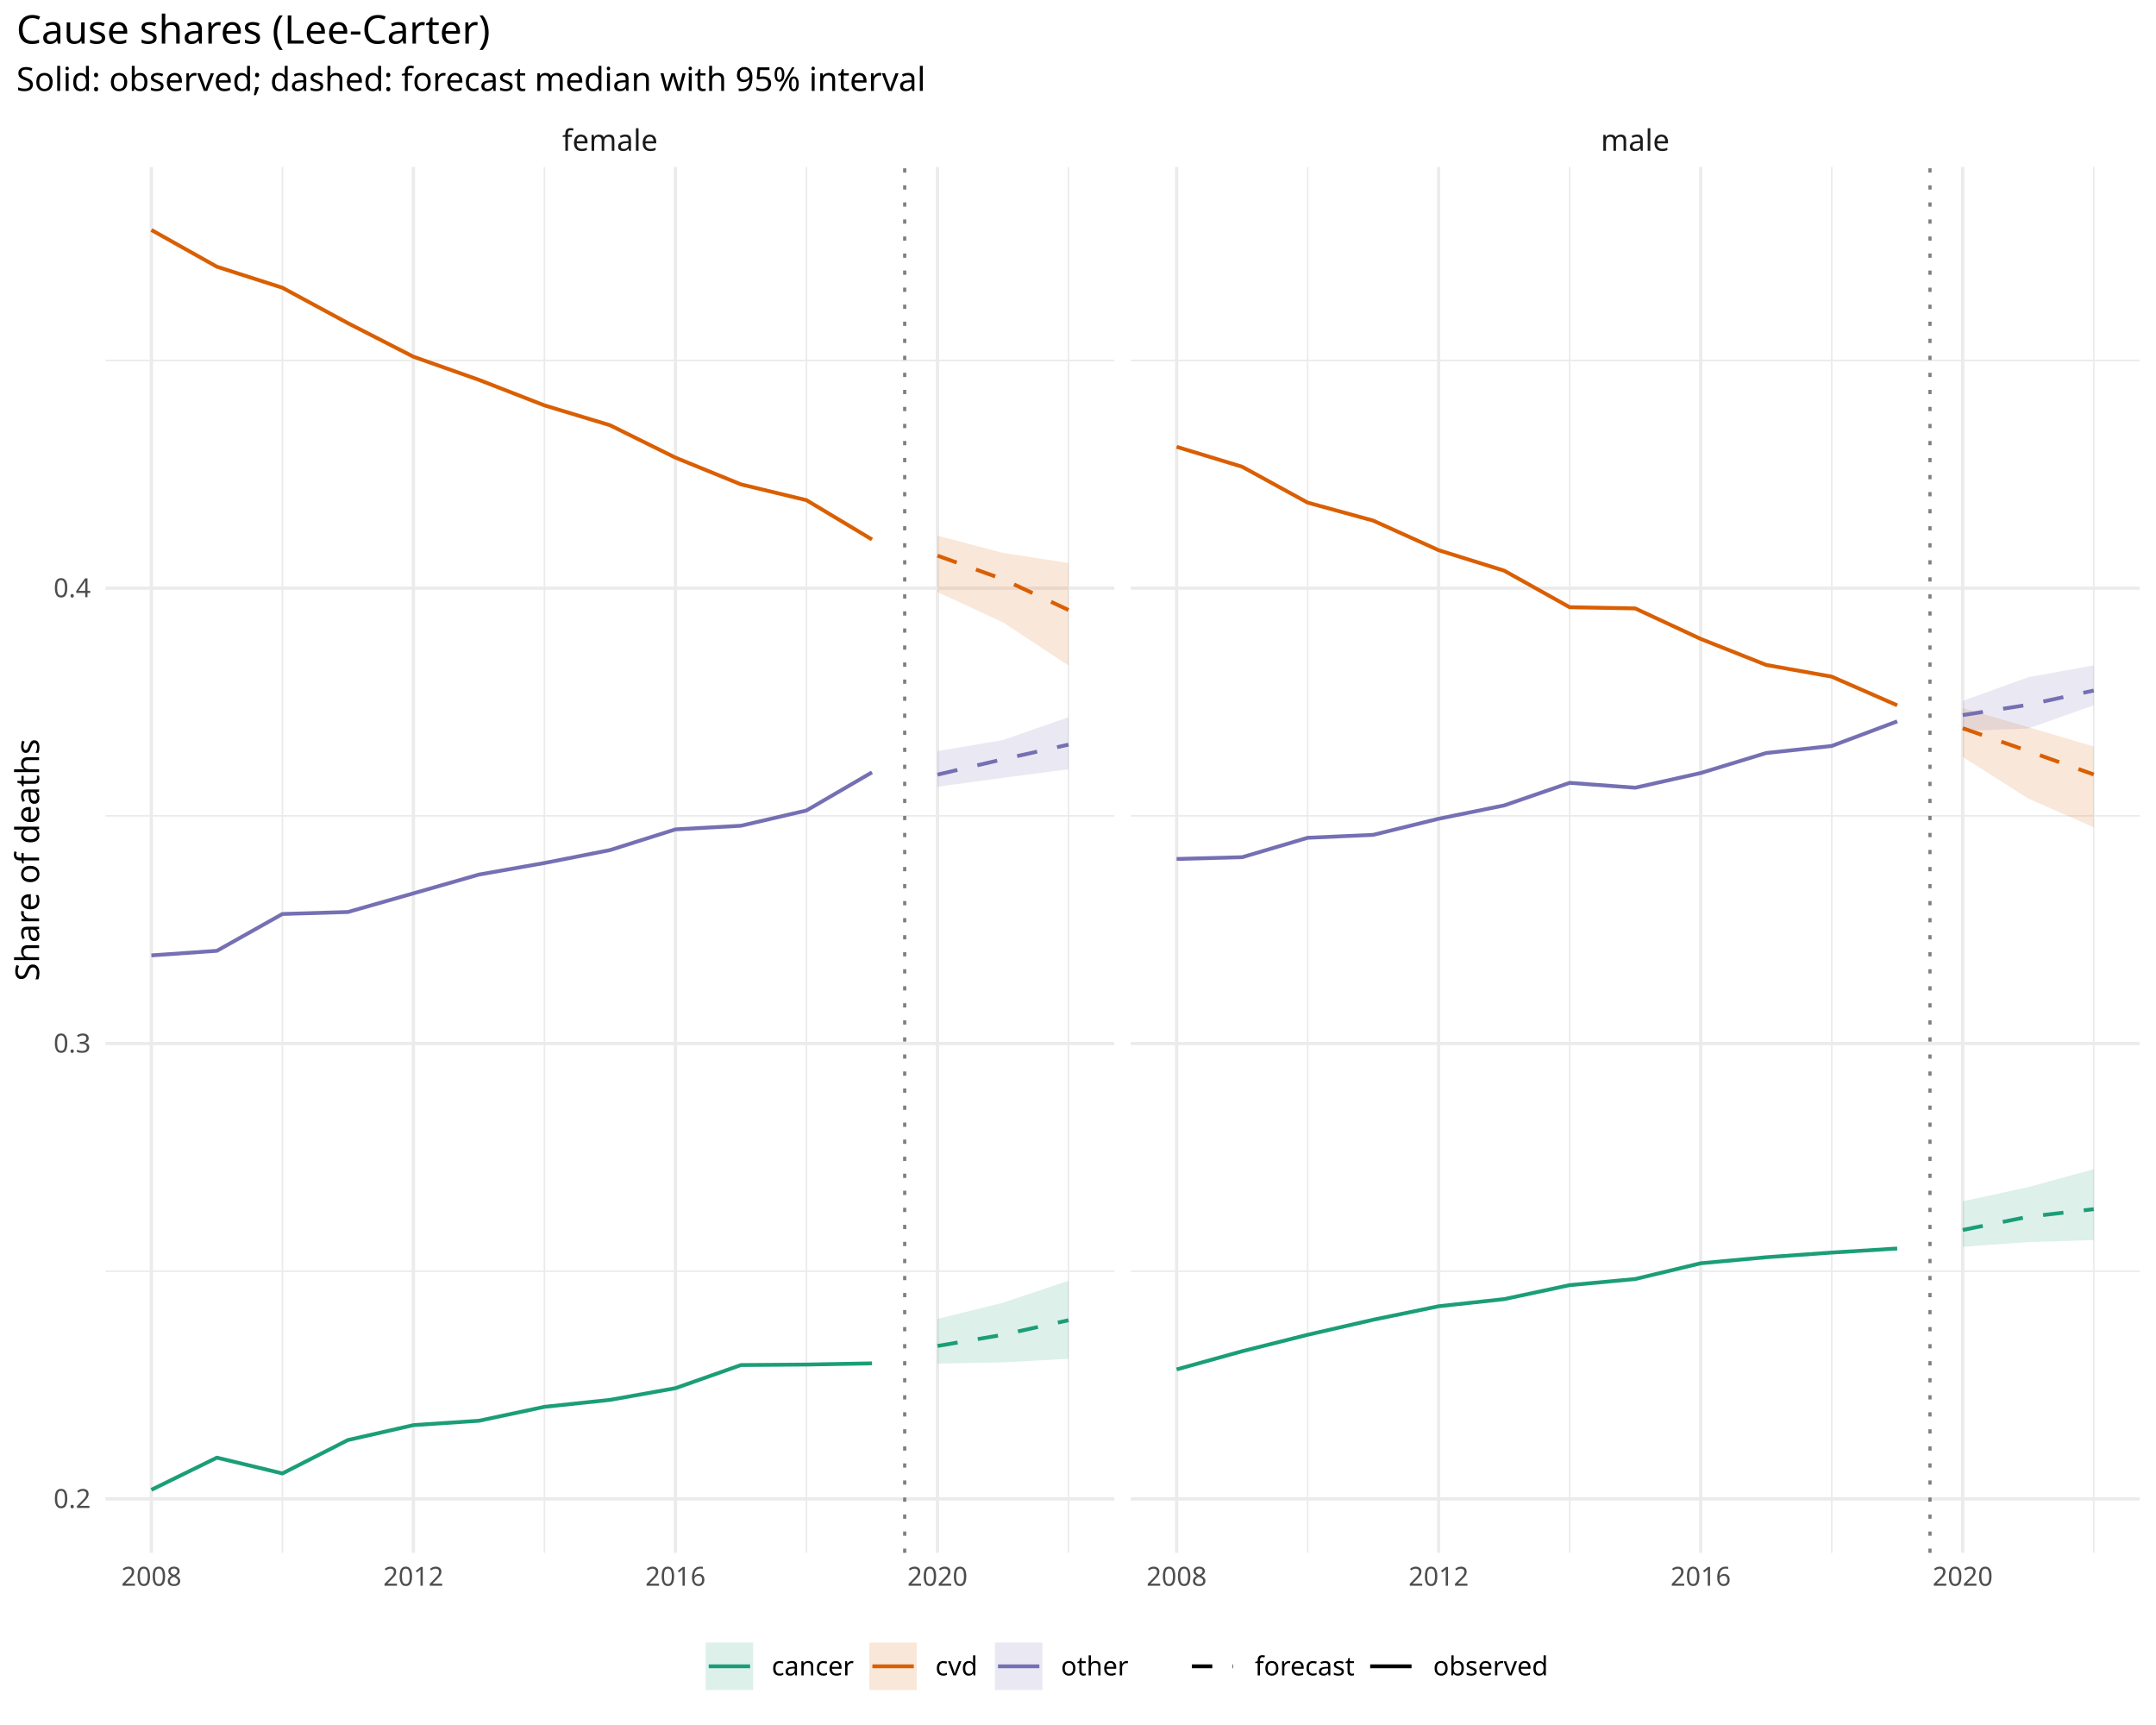
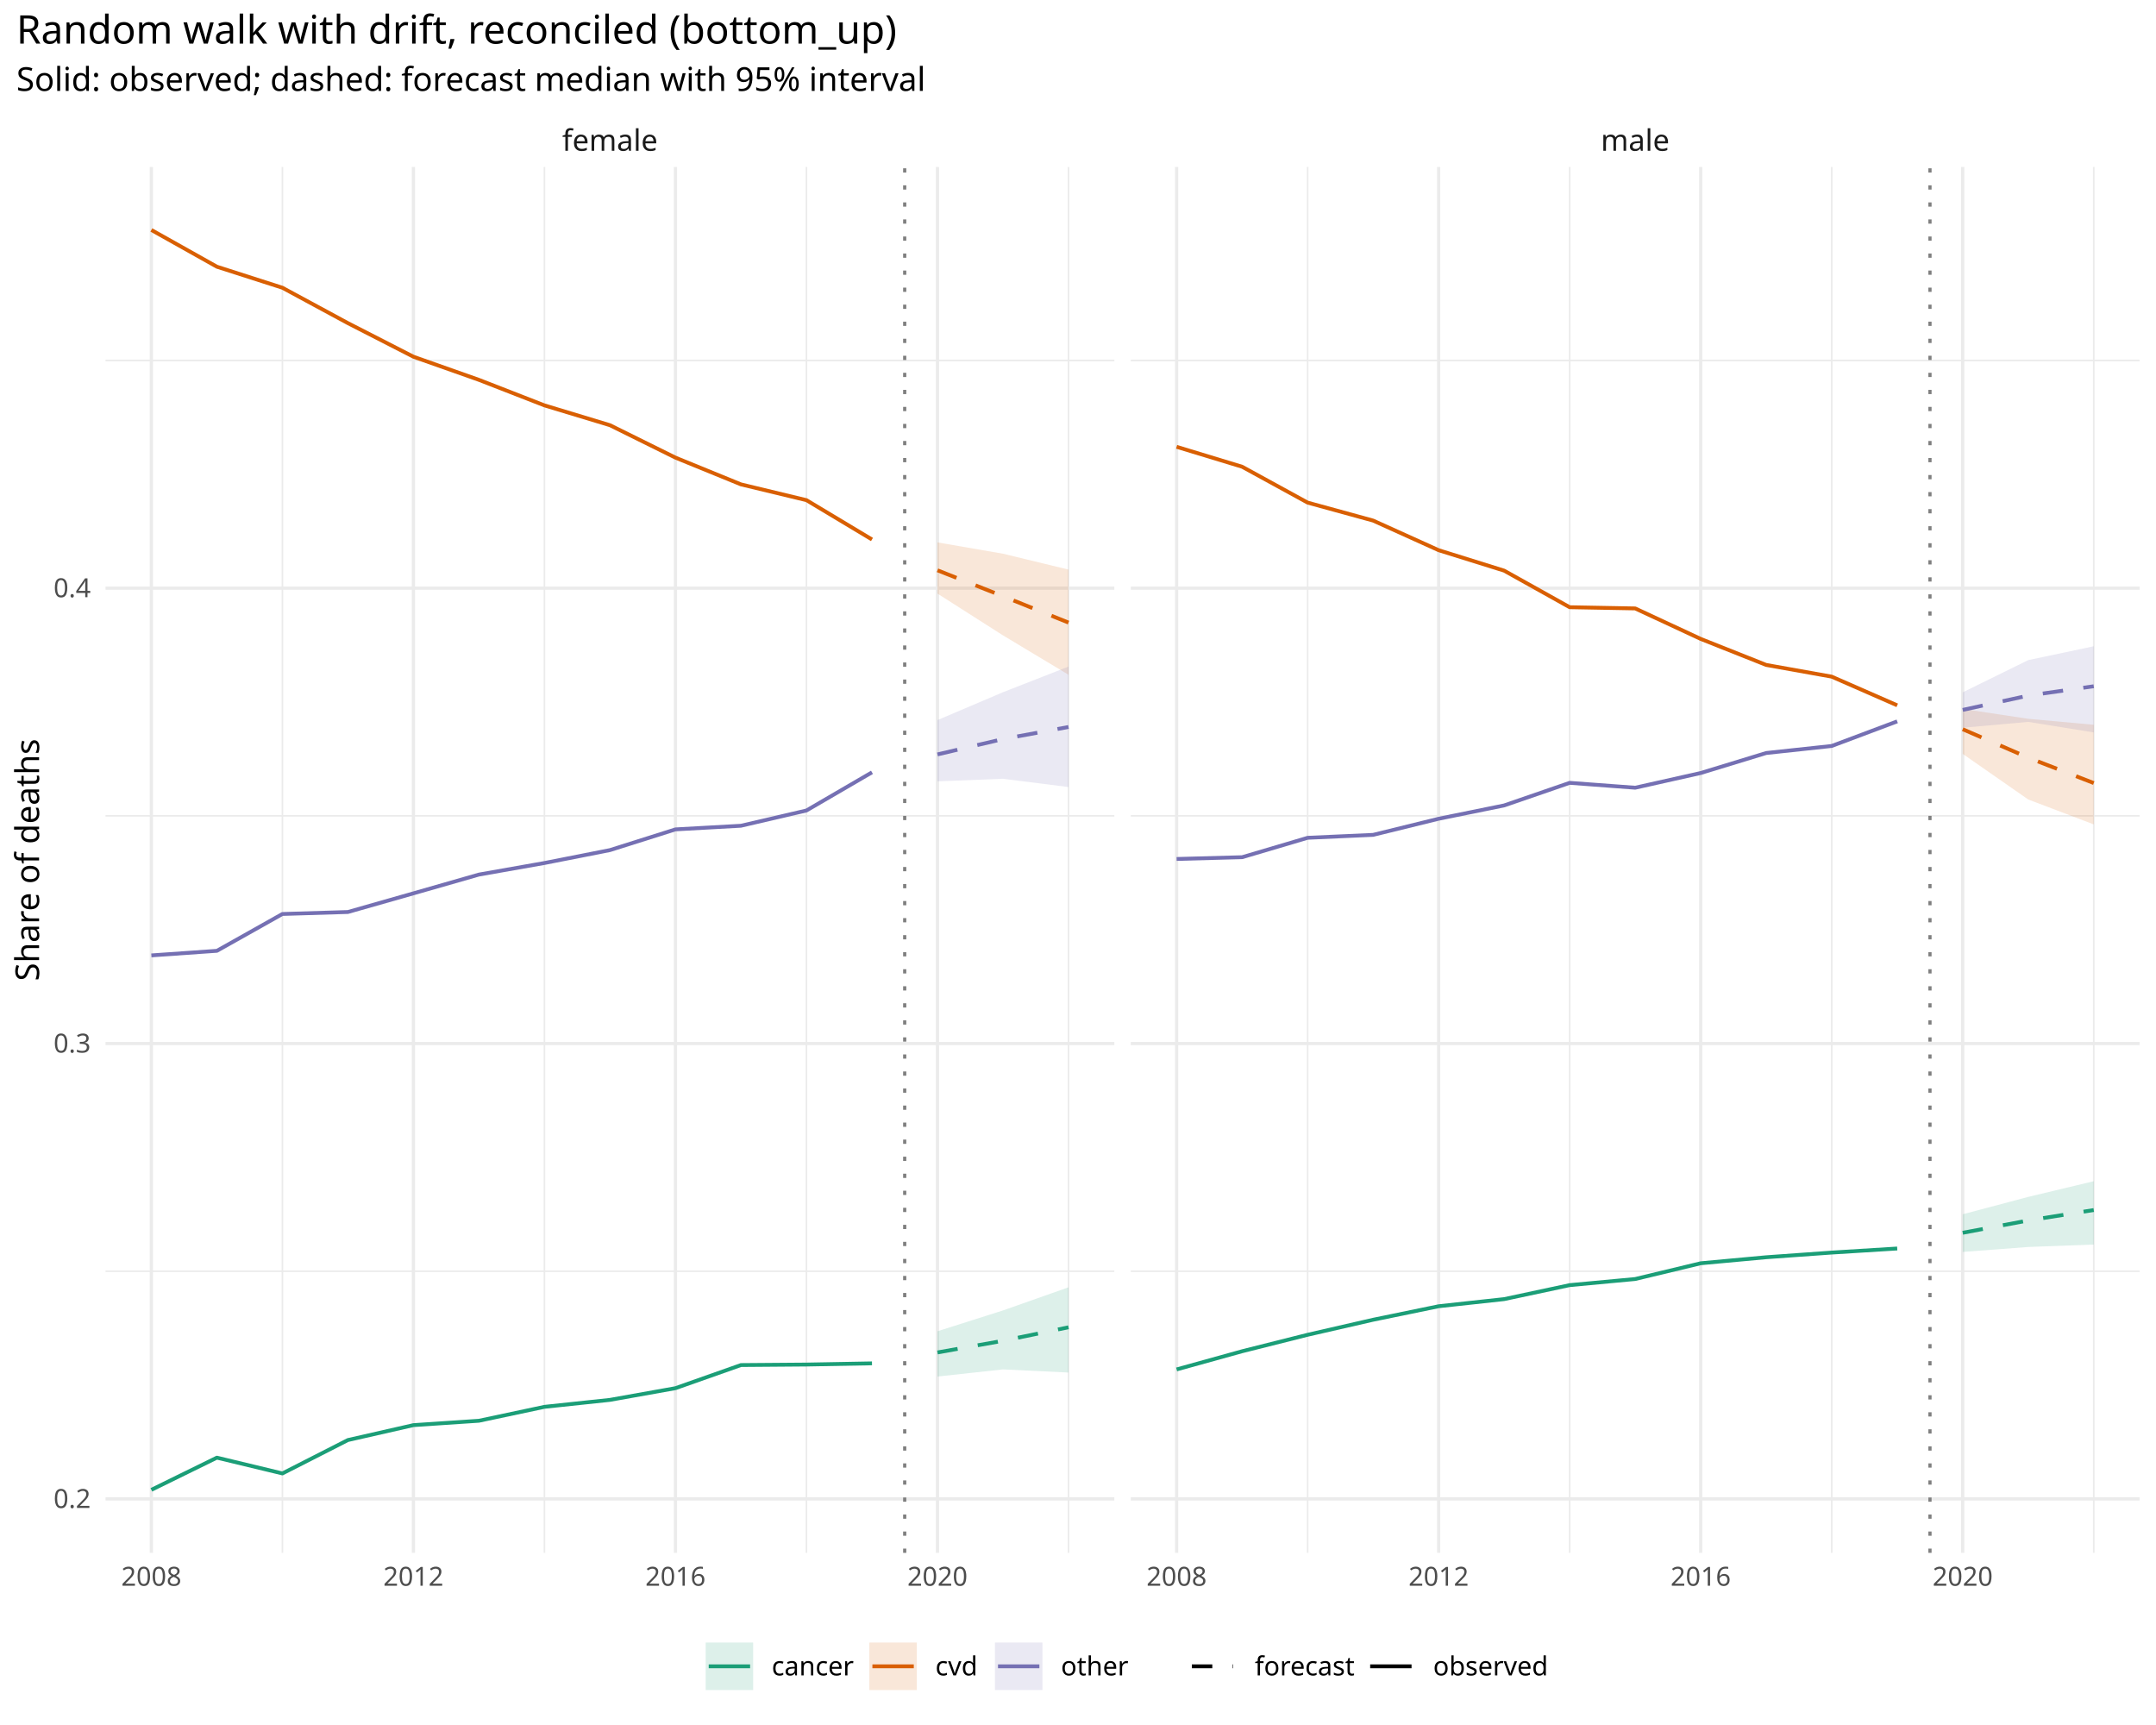
<svg xmlns="http://www.w3.org/2000/svg" class="svglite" data-engine-version="2.0" width="720.00pt" height="576.00pt" viewBox="0 0 720.00 576.00">
  <defs>
    <style type="text/css">
    .svglite line, .svglite polyline, .svglite polygon, .svglite path, .svglite rect, .svglite circle {
      fill: none;
      stroke: #000000;
      stroke-linecap: round;
      stroke-linejoin: round;
      stroke-miterlimit: 10.00;
    }
  </style>
  </defs>
  <rect width="100%" height="100%" style="stroke: none; fill: #FFFFFF;" />
  <defs>
    <clipPath id="cpMC4wMHw3MjAuMDB8MC4wMHw1NzYuMDA=">
      <rect x="0.00" y="0.00" width="720.00" height="576.00" />
    </clipPath>
  </defs>
  <g clip-path="url(#cpMC4wMHw3MjAuMDB8MC4wMHw1NzYuMDA=)">
    <rect x="0.00" y="0.00" width="720.00" height="576.00" style="stroke-width: 1.07; stroke: none; fill: #FFFFFF;" />
  </g>
  <defs>
    <clipPath id="cpMzUuMjR8MzcyLjE0fDU1Ljc1fDUxOC41MQ==">
      <rect x="35.24" y="55.75" width="336.90" height="462.76" />
    </clipPath>
  </defs>
  <g clip-path="url(#cpMzUuMjR8MzcyLjE0fDU1Ljc1fDUxOC41MQ==)">
    <polyline points="35.24,424.48 372.14,424.48 " style="stroke-width: 0.53; stroke: #EBEBEB; stroke-linecap: butt;" />
    <polyline points="35.24,272.42 372.14,272.42 " style="stroke-width: 0.53; stroke: #EBEBEB; stroke-linecap: butt;" />
    <polyline points="35.24,120.36 372.14,120.36 " style="stroke-width: 0.53; stroke: #EBEBEB; stroke-linecap: butt;" />
    <polyline points="94.31,518.51 94.31,55.75 " style="stroke-width: 0.53; stroke: #EBEBEB; stroke-linecap: butt;" />
    <polyline points="181.81,518.51 181.81,55.75 " style="stroke-width: 0.53; stroke: #EBEBEB; stroke-linecap: butt;" />
    <polyline points="269.32,518.51 269.32,55.75 " style="stroke-width: 0.53; stroke: #EBEBEB; stroke-linecap: butt;" />
    <polyline points="356.83,518.51 356.83,55.75 " style="stroke-width: 0.53; stroke: #EBEBEB; stroke-linecap: butt;" />
    <polyline points="35.24,500.51 372.14,500.51 " style="stroke-width: 1.07; stroke: #EBEBEB; stroke-linecap: butt;" />
    <polyline points="35.24,348.45 372.14,348.45 " style="stroke-width: 1.07; stroke: #EBEBEB; stroke-linecap: butt;" />
    <polyline points="35.24,196.39 372.14,196.39 " style="stroke-width: 1.07; stroke: #EBEBEB; stroke-linecap: butt;" />
    <polyline points="50.55,518.51 50.55,55.75 " style="stroke-width: 1.07; stroke: #EBEBEB; stroke-linecap: butt;" />
    <polyline points="138.06,518.51 138.06,55.75 " style="stroke-width: 1.07; stroke: #EBEBEB; stroke-linecap: butt;" />
    <polyline points="225.57,518.51 225.57,55.75 " style="stroke-width: 1.07; stroke: #EBEBEB; stroke-linecap: butt;" />
    <polyline points="313.07,518.51 313.07,55.75 " style="stroke-width: 1.07; stroke: #EBEBEB; stroke-linecap: butt;" />
-     <polygon points="313.07,440.41 334.95,434.99 356.83,427.65 356.83,453.71 334.95,454.92 313.07,455.31 " style="stroke-width: 0.00; stroke: none; stroke-linecap: butt; fill: #1B9E77; fill-opacity: 0.15;" />
-     <polyline points="313.07,440.41 334.95,434.99 356.83,427.65 " style="stroke-width: 1.07; stroke: none; stroke-linecap: butt;" />
-     <polyline points="356.83,453.71 334.95,454.92 313.07,455.31 " style="stroke-width: 1.07; stroke: none; stroke-linecap: butt;" />
-     <polygon points="313.07,178.84 334.95,184.63 356.83,187.99 356.83,222.24 334.95,207.82 313.07,197.69 " style="stroke-width: 0.00; stroke: none; stroke-linecap: butt; fill: #D95F02; fill-opacity: 0.15;" />
-     <polyline points="313.07,178.84 334.95,184.63 356.83,187.99 " style="stroke-width: 1.07; stroke: none; stroke-linecap: butt;" />
-     <polyline points="356.83,222.24 334.95,207.82 313.07,197.69 " style="stroke-width: 1.07; stroke: none; stroke-linecap: butt;" />
-     <polygon points="313.07,250.81 334.95,247.10 356.83,239.48 356.83,256.85 334.95,259.73 313.07,262.70 " style="stroke-width: 0.00; stroke: none; stroke-linecap: butt; fill: #7570B3; fill-opacity: 0.15;" />
-     <polyline points="313.07,250.81 334.95,247.10 356.83,239.48 " style="stroke-width: 1.07; stroke: none; stroke-linecap: butt;" />
-     <polyline points="356.83,256.85 334.95,259.73 313.07,262.70 " style="stroke-width: 1.07; stroke: none; stroke-linecap: butt;" />
-     <polyline points="313.07,449.44 334.95,445.69 356.83,440.84 " style="stroke-width: 1.28; stroke: #1B9E77; stroke-dasharray: 6.83,6.83; stroke-linecap: butt;" />
-     <polyline points="313.07,185.54 334.95,193.41 356.83,203.69 " style="stroke-width: 1.28; stroke: #D95F02; stroke-dasharray: 6.83,6.83; stroke-linecap: butt;" />
-     <polyline points="313.07,258.66 334.95,253.53 356.83,248.64 " style="stroke-width: 1.28; stroke: #7570B3; stroke-dasharray: 6.83,6.83; stroke-linecap: butt;" />
+     <polygon points="313.07,444.52 334.95,437.57 356.83,429.85 356.83,458.31 334.95,457.26 313.07,459.65 " style="stroke-width: 0.00; stroke: none; stroke-linecap: butt; fill: #1B9E77; fill-opacity: 0.15;" />
+     <polyline points="313.07,444.52 334.95,437.57 356.83,429.85 " style="stroke-width: 1.07; stroke: none; stroke-linecap: butt;" />
+     <polyline points="356.83,458.31 334.95,457.26 313.07,459.65 " style="stroke-width: 1.07; stroke: none; stroke-linecap: butt;" />
+     <polygon points="313.07,181.11 334.95,184.89 356.83,190.19 356.83,225.30 334.95,212.16 313.07,198.21 " style="stroke-width: 0.00; stroke: none; stroke-linecap: butt; fill: #D95F02; fill-opacity: 0.15;" />
+     <polyline points="313.07,181.11 334.95,184.89 356.83,190.19 " style="stroke-width: 1.07; stroke: none; stroke-linecap: butt;" />
+     <polyline points="356.83,225.30 334.95,212.16 313.07,198.21 " style="stroke-width: 1.07; stroke: none; stroke-linecap: butt;" />
+     <polygon points="313.07,240.45 334.95,231.14 356.83,222.58 356.83,262.81 334.95,260.04 313.07,260.90 " style="stroke-width: 0.00; stroke: none; stroke-linecap: butt; fill: #7570B3; fill-opacity: 0.15;" />
+     <polyline points="313.07,240.45 334.95,231.14 356.83,222.58 " style="stroke-width: 1.07; stroke: none; stroke-linecap: butt;" />
+     <polyline points="356.83,262.81 334.95,260.04 313.07,260.90 " style="stroke-width: 1.07; stroke: none; stroke-linecap: butt;" />
+     <polyline points="313.07,451.60 334.95,447.70 356.83,443.20 " style="stroke-width: 1.28; stroke: #1B9E77; stroke-dasharray: 6.83,6.83; stroke-linecap: butt;" />
+     <polyline points="313.07,190.43 334.95,199.09 356.83,207.89 " style="stroke-width: 1.28; stroke: #D95F02; stroke-dasharray: 6.83,6.83; stroke-linecap: butt;" />
+     <polyline points="313.07,251.91 334.95,246.78 356.83,242.75 " style="stroke-width: 1.28; stroke: #7570B3; stroke-dasharray: 6.83,6.83; stroke-linecap: butt;" />
    <polyline points="50.55,497.47 72.43,486.73 94.31,492.00 116.18,480.85 138.06,475.87 159.94,474.41 181.81,469.76 203.69,467.44 225.57,463.53 247.44,455.81 269.32,455.64 291.20,455.24 " style="stroke-width: 1.28; stroke: #1B9E77; stroke-linecap: butt;" />
    <polyline points="50.55,76.79 72.43,89.06 94.31,96.08 116.18,107.90 138.06,119.11 159.94,126.84 181.81,135.36 203.69,141.98 225.57,152.81 247.44,161.74 269.32,167.01 291.20,180.14 " style="stroke-width: 1.28; stroke: #D95F02; stroke-linecap: butt;" />
    <polyline points="50.55,319.02 72.43,317.49 94.31,305.19 116.18,304.53 138.06,298.30 159.94,292.03 181.81,288.17 203.69,283.86 225.57,276.94 247.44,275.73 269.32,270.63 291.20,257.89 " style="stroke-width: 1.28; stroke: #7570B3; stroke-linecap: butt;" />
    <line x1="302.13" y1="518.51" x2="302.13" y2="55.75" style="stroke-width: 1.07; stroke: #7F7F7F; stroke-dasharray: 1.42,4.27; stroke-linecap: butt;" />
  </g>
  <g clip-path="url(#cpMC4wMHw3MjAuMDB8MC4wMHw1NzYuMDA=)">
</g>
  <defs>
    <clipPath id="cpMzc3LjYyfDcxNC41Mnw1NS43NXw1MTguNTE=">
      <rect x="377.62" y="55.75" width="336.90" height="462.76" />
    </clipPath>
  </defs>
  <g clip-path="url(#cpMzc3LjYyfDcxNC41Mnw1NS43NXw1MTguNTE=)">
    <polyline points="377.62,424.48 714.52,424.48 " style="stroke-width: 0.53; stroke: #EBEBEB; stroke-linecap: butt;" />
    <polyline points="377.62,272.42 714.52,272.42 " style="stroke-width: 0.53; stroke: #EBEBEB; stroke-linecap: butt;" />
    <polyline points="377.62,120.36 714.52,120.36 " style="stroke-width: 0.53; stroke: #EBEBEB; stroke-linecap: butt;" />
    <polyline points="436.69,518.51 436.69,55.75 " style="stroke-width: 0.53; stroke: #EBEBEB; stroke-linecap: butt;" />
    <polyline points="524.19,518.51 524.19,55.75 " style="stroke-width: 0.53; stroke: #EBEBEB; stroke-linecap: butt;" />
    <polyline points="611.70,518.51 611.70,55.75 " style="stroke-width: 0.53; stroke: #EBEBEB; stroke-linecap: butt;" />
    <polyline points="699.21,518.51 699.21,55.75 " style="stroke-width: 0.53; stroke: #EBEBEB; stroke-linecap: butt;" />
    <polyline points="377.62,500.51 714.52,500.51 " style="stroke-width: 1.07; stroke: #EBEBEB; stroke-linecap: butt;" />
    <polyline points="377.62,348.45 714.52,348.45 " style="stroke-width: 1.07; stroke: #EBEBEB; stroke-linecap: butt;" />
    <polyline points="377.62,196.39 714.52,196.39 " style="stroke-width: 1.07; stroke: #EBEBEB; stroke-linecap: butt;" />
    <polyline points="392.93,518.51 392.93,55.75 " style="stroke-width: 1.07; stroke: #EBEBEB; stroke-linecap: butt;" />
    <polyline points="480.44,518.51 480.44,55.75 " style="stroke-width: 1.07; stroke: #EBEBEB; stroke-linecap: butt;" />
    <polyline points="567.95,518.51 567.95,55.75 " style="stroke-width: 1.07; stroke: #EBEBEB; stroke-linecap: butt;" />
    <polyline points="655.45,518.51 655.45,55.75 " style="stroke-width: 1.07; stroke: #EBEBEB; stroke-linecap: butt;" />
-     <polygon points="655.45,401.14 677.33,396.40 699.21,390.41 699.21,414.06 677.33,414.75 655.45,416.32 " style="stroke-width: 0.00; stroke: none; stroke-linecap: butt; fill: #1B9E77; fill-opacity: 0.15;" />
-     <polyline points="655.45,401.14 677.33,396.40 699.21,390.41 " style="stroke-width: 1.07; stroke: none; stroke-linecap: butt;" />
-     <polyline points="699.21,414.06 677.33,414.75 655.45,416.32 " style="stroke-width: 1.07; stroke: none; stroke-linecap: butt;" />
-     <polygon points="655.45,236.44 677.33,242.80 699.21,249.26 699.21,276.25 677.33,266.63 655.45,252.75 " style="stroke-width: 0.00; stroke: none; stroke-linecap: butt; fill: #D95F02; fill-opacity: 0.15;" />
-     <polyline points="655.45,236.44 677.33,242.80 699.21,249.26 " style="stroke-width: 1.07; stroke: none; stroke-linecap: butt;" />
-     <polyline points="699.21,276.25 677.33,266.63 655.45,252.75 " style="stroke-width: 1.07; stroke: none; stroke-linecap: butt;" />
-     <polygon points="655.45,234.03 677.33,226.13 699.21,222.17 699.21,235.51 677.33,243.24 655.45,244.04 " style="stroke-width: 0.00; stroke: none; stroke-linecap: butt; fill: #7570B3; fill-opacity: 0.15;" />
-     <polyline points="655.45,234.03 677.33,226.13 699.21,222.17 " style="stroke-width: 1.07; stroke: none; stroke-linecap: butt;" />
-     <polyline points="699.21,235.51 677.33,243.24 655.45,244.04 " style="stroke-width: 1.07; stroke: none; stroke-linecap: butt;" />
-     <polyline points="655.45,410.70 677.33,406.29 699.21,403.76 " style="stroke-width: 1.28; stroke: #1B9E77; stroke-dasharray: 6.83,6.83; stroke-linecap: butt;" />
-     <polyline points="655.45,243.16 677.33,250.80 699.21,258.62 " style="stroke-width: 1.28; stroke: #D95F02; stroke-dasharray: 6.83,6.83; stroke-linecap: butt;" />
-     <polyline points="655.45,238.78 677.33,235.33 699.21,230.58 " style="stroke-width: 1.28; stroke: #7570B3; stroke-dasharray: 6.83,6.83; stroke-linecap: butt;" />
+     <polygon points="655.45,405.46 677.33,399.66 699.21,394.42 699.21,415.57 677.33,416.38 655.45,418.04 " style="stroke-width: 0.00; stroke: none; stroke-linecap: butt; fill: #1B9E77; fill-opacity: 0.15;" />
+     <polyline points="655.45,405.46 677.33,399.66 699.21,394.42 " style="stroke-width: 1.07; stroke: none; stroke-linecap: butt;" />
+     <polyline points="699.21,415.57 677.33,416.38 655.45,418.04 " style="stroke-width: 1.07; stroke: none; stroke-linecap: butt;" />
+     <polygon points="655.45,236.72 677.33,240.02 699.21,242.01 699.21,275.28 677.33,266.96 655.45,251.73 " style="stroke-width: 0.00; stroke: none; stroke-linecap: butt; fill: #D95F02; fill-opacity: 0.15;" />
+     <polyline points="655.45,236.72 677.33,240.02 699.21,242.01 " style="stroke-width: 1.07; stroke: none; stroke-linecap: butt;" />
+     <polyline points="699.21,275.28 677.33,266.96 655.45,251.73 " style="stroke-width: 1.07; stroke: none; stroke-linecap: butt;" />
+     <polygon points="655.45,231.18 677.33,220.42 699.21,215.80 699.21,244.56 677.33,241.04 655.45,243.00 " style="stroke-width: 0.00; stroke: none; stroke-linecap: butt; fill: #7570B3; fill-opacity: 0.15;" />
+     <polyline points="655.45,231.18 677.33,220.42 699.21,215.80 " style="stroke-width: 1.07; stroke: none; stroke-linecap: butt;" />
+     <polyline points="699.21,244.56 677.33,241.04 655.45,243.00 " style="stroke-width: 1.07; stroke: none; stroke-linecap: butt;" />
+     <polyline points="655.45,411.64 677.33,407.53 699.21,404.05 " style="stroke-width: 1.28; stroke: #1B9E77; stroke-dasharray: 6.83,6.83; stroke-linecap: butt;" />
+     <polyline points="655.45,243.50 677.33,252.99 699.21,261.47 " style="stroke-width: 1.28; stroke: #D95F02; stroke-dasharray: 6.83,6.83; stroke-linecap: butt;" />
+     <polyline points="655.45,237.05 677.33,232.27 699.21,229.15 " style="stroke-width: 1.28; stroke: #7570B3; stroke-dasharray: 6.83,6.83; stroke-linecap: butt;" />
    <polyline points="392.93,457.27 414.81,451.20 436.69,445.70 458.56,440.68 480.44,436.17 502.32,433.79 524.19,429.12 546.07,427.08 567.95,421.82 589.82,419.81 611.70,418.25 633.58,416.89 " style="stroke-width: 1.28; stroke: #1B9E77; stroke-linecap: butt;" />
    <polyline points="392.93,149.20 414.81,155.85 436.69,167.83 458.56,173.83 480.44,183.72 502.32,190.55 524.19,202.76 546.07,203.16 567.95,213.34 589.82,222.03 611.70,225.94 633.58,235.52 " style="stroke-width: 1.28; stroke: #D95F02; stroke-linecap: butt;" />
    <polyline points="392.93,286.82 414.81,286.23 436.69,279.75 458.56,278.77 480.44,273.39 502.32,268.94 524.19,261.40 546.07,263.03 567.95,258.12 589.82,251.44 611.70,249.09 633.58,240.87 " style="stroke-width: 1.28; stroke: #7570B3; stroke-linecap: butt;" />
    <line x1="644.52" y1="518.51" x2="644.52" y2="55.75" style="stroke-width: 1.07; stroke: #7F7F7F; stroke-dasharray: 1.42,4.27; stroke-linecap: butt;" />
  </g>
  <g clip-path="url(#cpMC4wMHw3MjAuMDB8MC4wMHw1NzYuMDA=)">
</g>
  <defs>
    <clipPath id="cpMzUuMjR8MzcyLjE0fDM4LjEyfDU1Ljc1">
      <rect x="35.24" y="38.12" width="336.90" height="17.64" />
    </clipPath>
  </defs>
  <g clip-path="url(#cpMzUuMjR8MzcyLjE0fDM4LjEyfDU1Ljc1)">
    <text x="203.69" y="50.34" text-anchor="middle" style="font-size: 9.90px; fill: #1A1A1A; font-family: sans;" textLength="29.72px" lengthAdjust="spacingAndGlyphs">female</text>
  </g>
  <g clip-path="url(#cpMC4wMHw3MjAuMDB8MC4wMHw1NzYuMDA=)">
</g>
  <defs>
    <clipPath id="cpMzc3LjYyfDcxNC41MnwzOC4xMnw1NS43NQ==">
      <rect x="377.62" y="38.12" width="336.90" height="17.64" />
    </clipPath>
  </defs>
  <g clip-path="url(#cpMzc3LjYyfDcxNC41MnwzOC4xMnw1NS43NQ==)">
    <text x="546.07" y="50.34" text-anchor="middle" style="font-size: 9.90px; fill: #1A1A1A; font-family: sans;" textLength="21.46px" lengthAdjust="spacingAndGlyphs">male</text>
  </g>
  <g clip-path="url(#cpMC4wMHw3MjAuMDB8MC4wMHw1NzYuMDA=)">
    <text x="50.55" y="529.50" text-anchor="middle" style="font-size: 8.80px; fill: #4D4D4D; font-family: sans;" textLength="19.58px" lengthAdjust="spacingAndGlyphs">2008</text>
    <text x="138.06" y="529.50" text-anchor="middle" style="font-size: 8.80px; fill: #4D4D4D; font-family: sans;" textLength="19.58px" lengthAdjust="spacingAndGlyphs">2012</text>
    <text x="225.57" y="529.50" text-anchor="middle" style="font-size: 8.80px; fill: #4D4D4D; font-family: sans;" textLength="19.58px" lengthAdjust="spacingAndGlyphs">2016</text>
    <text x="313.07" y="529.50" text-anchor="middle" style="font-size: 8.80px; fill: #4D4D4D; font-family: sans;" textLength="19.58px" lengthAdjust="spacingAndGlyphs">2020</text>
    <text x="392.93" y="529.50" text-anchor="middle" style="font-size: 8.80px; fill: #4D4D4D; font-family: sans;" textLength="19.58px" lengthAdjust="spacingAndGlyphs">2008</text>
    <text x="480.44" y="529.50" text-anchor="middle" style="font-size: 8.80px; fill: #4D4D4D; font-family: sans;" textLength="19.58px" lengthAdjust="spacingAndGlyphs">2012</text>
    <text x="567.95" y="529.50" text-anchor="middle" style="font-size: 8.80px; fill: #4D4D4D; font-family: sans;" textLength="19.58px" lengthAdjust="spacingAndGlyphs">2016</text>
    <text x="655.45" y="529.50" text-anchor="middle" style="font-size: 8.80px; fill: #4D4D4D; font-family: sans;" textLength="19.58px" lengthAdjust="spacingAndGlyphs">2020</text>
    <text x="30.31" y="503.53" text-anchor="end" style="font-size: 8.80px; fill: #4D4D4D; font-family: sans;" textLength="12.23px" lengthAdjust="spacingAndGlyphs">0.2</text>
    <text x="30.31" y="351.47" text-anchor="end" style="font-size: 8.80px; fill: #4D4D4D; font-family: sans;" textLength="12.23px" lengthAdjust="spacingAndGlyphs">0.3</text>
    <text x="30.31" y="199.42" text-anchor="end" style="font-size: 8.80px; fill: #4D4D4D; font-family: sans;" textLength="12.23px" lengthAdjust="spacingAndGlyphs">0.4</text>
    <text transform="translate(13.05,287.13) rotate(-90)" text-anchor="middle" style="font-size: 11.00px; font-family: sans;" textLength="77.68px" lengthAdjust="spacingAndGlyphs">Share of deaths</text>
    <rect x="235.66" y="548.47" width="15.86" height="15.86" style="stroke-width: 1.07; stroke: none; stroke-linecap: butt; fill: #1B9E77; fill-opacity: 0.15;" />
    <line x1="236.68" y1="556.40" x2="250.50" y2="556.40" style="stroke-width: 1.28; stroke: #1B9E77; stroke-linecap: butt;" />
    <rect x="290.32" y="548.47" width="15.86" height="15.86" style="stroke-width: 1.07; stroke: none; stroke-linecap: butt; fill: #D95F02; fill-opacity: 0.15;" />
    <line x1="291.34" y1="556.40" x2="305.16" y2="556.40" style="stroke-width: 1.28; stroke: #D95F02; stroke-linecap: butt;" />
    <rect x="332.26" y="548.47" width="15.86" height="15.86" style="stroke-width: 1.07; stroke: none; stroke-linecap: butt; fill: #7570B3; fill-opacity: 0.15;" />
    <line x1="333.28" y1="556.40" x2="347.10" y2="556.40" style="stroke-width: 1.28; stroke: #7570B3; stroke-linecap: butt;" />
    <text x="257.71" y="559.43" style="font-size: 8.80px; font-family: sans;" textLength="26.42px" lengthAdjust="spacingAndGlyphs">cancer</text>
    <text x="312.37" y="559.43" style="font-size: 8.80px; font-family: sans;" textLength="13.70px" lengthAdjust="spacingAndGlyphs">cvd</text>
    <text x="354.31" y="559.43" style="font-size: 8.80px; font-family: sans;" textLength="20.06px" lengthAdjust="spacingAndGlyphs">other</text>
    <line x1="398.02" y1="556.40" x2="411.84" y2="556.40" style="stroke-width: 1.28; stroke-dasharray: 6.83,6.83; stroke-linecap: butt;" />
    <line x1="457.57" y1="556.40" x2="471.39" y2="556.40" style="stroke-width: 1.28; stroke-linecap: butt;" />
    <text x="419.05" y="559.43" style="font-size: 8.80px; font-family: sans;" textLength="31.31px" lengthAdjust="spacingAndGlyphs">forecast</text>
    <text x="478.60" y="559.43" style="font-size: 8.80px; font-family: sans;" textLength="36.21px" lengthAdjust="spacingAndGlyphs">observed</text>
    <text x="5.48" y="30.35" style="font-size: 11.00px; font-family: sans;" textLength="288.64px" lengthAdjust="spacingAndGlyphs">Solid: observed; dashed: forecast median with 95% interval</text>
-     <text x="5.48" y="14.56" style="font-size: 13.20px; font-family: sans;" textLength="157.02px" lengthAdjust="spacingAndGlyphs">Cause shares (Lee-Carter)</text>
+     <text x="5.48" y="14.56" style="font-size: 13.20px; font-family: sans;" textLength="275.15px" lengthAdjust="spacingAndGlyphs">Random walk with drift, reconciled (bottom_up)</text>
  </g>
</svg>
